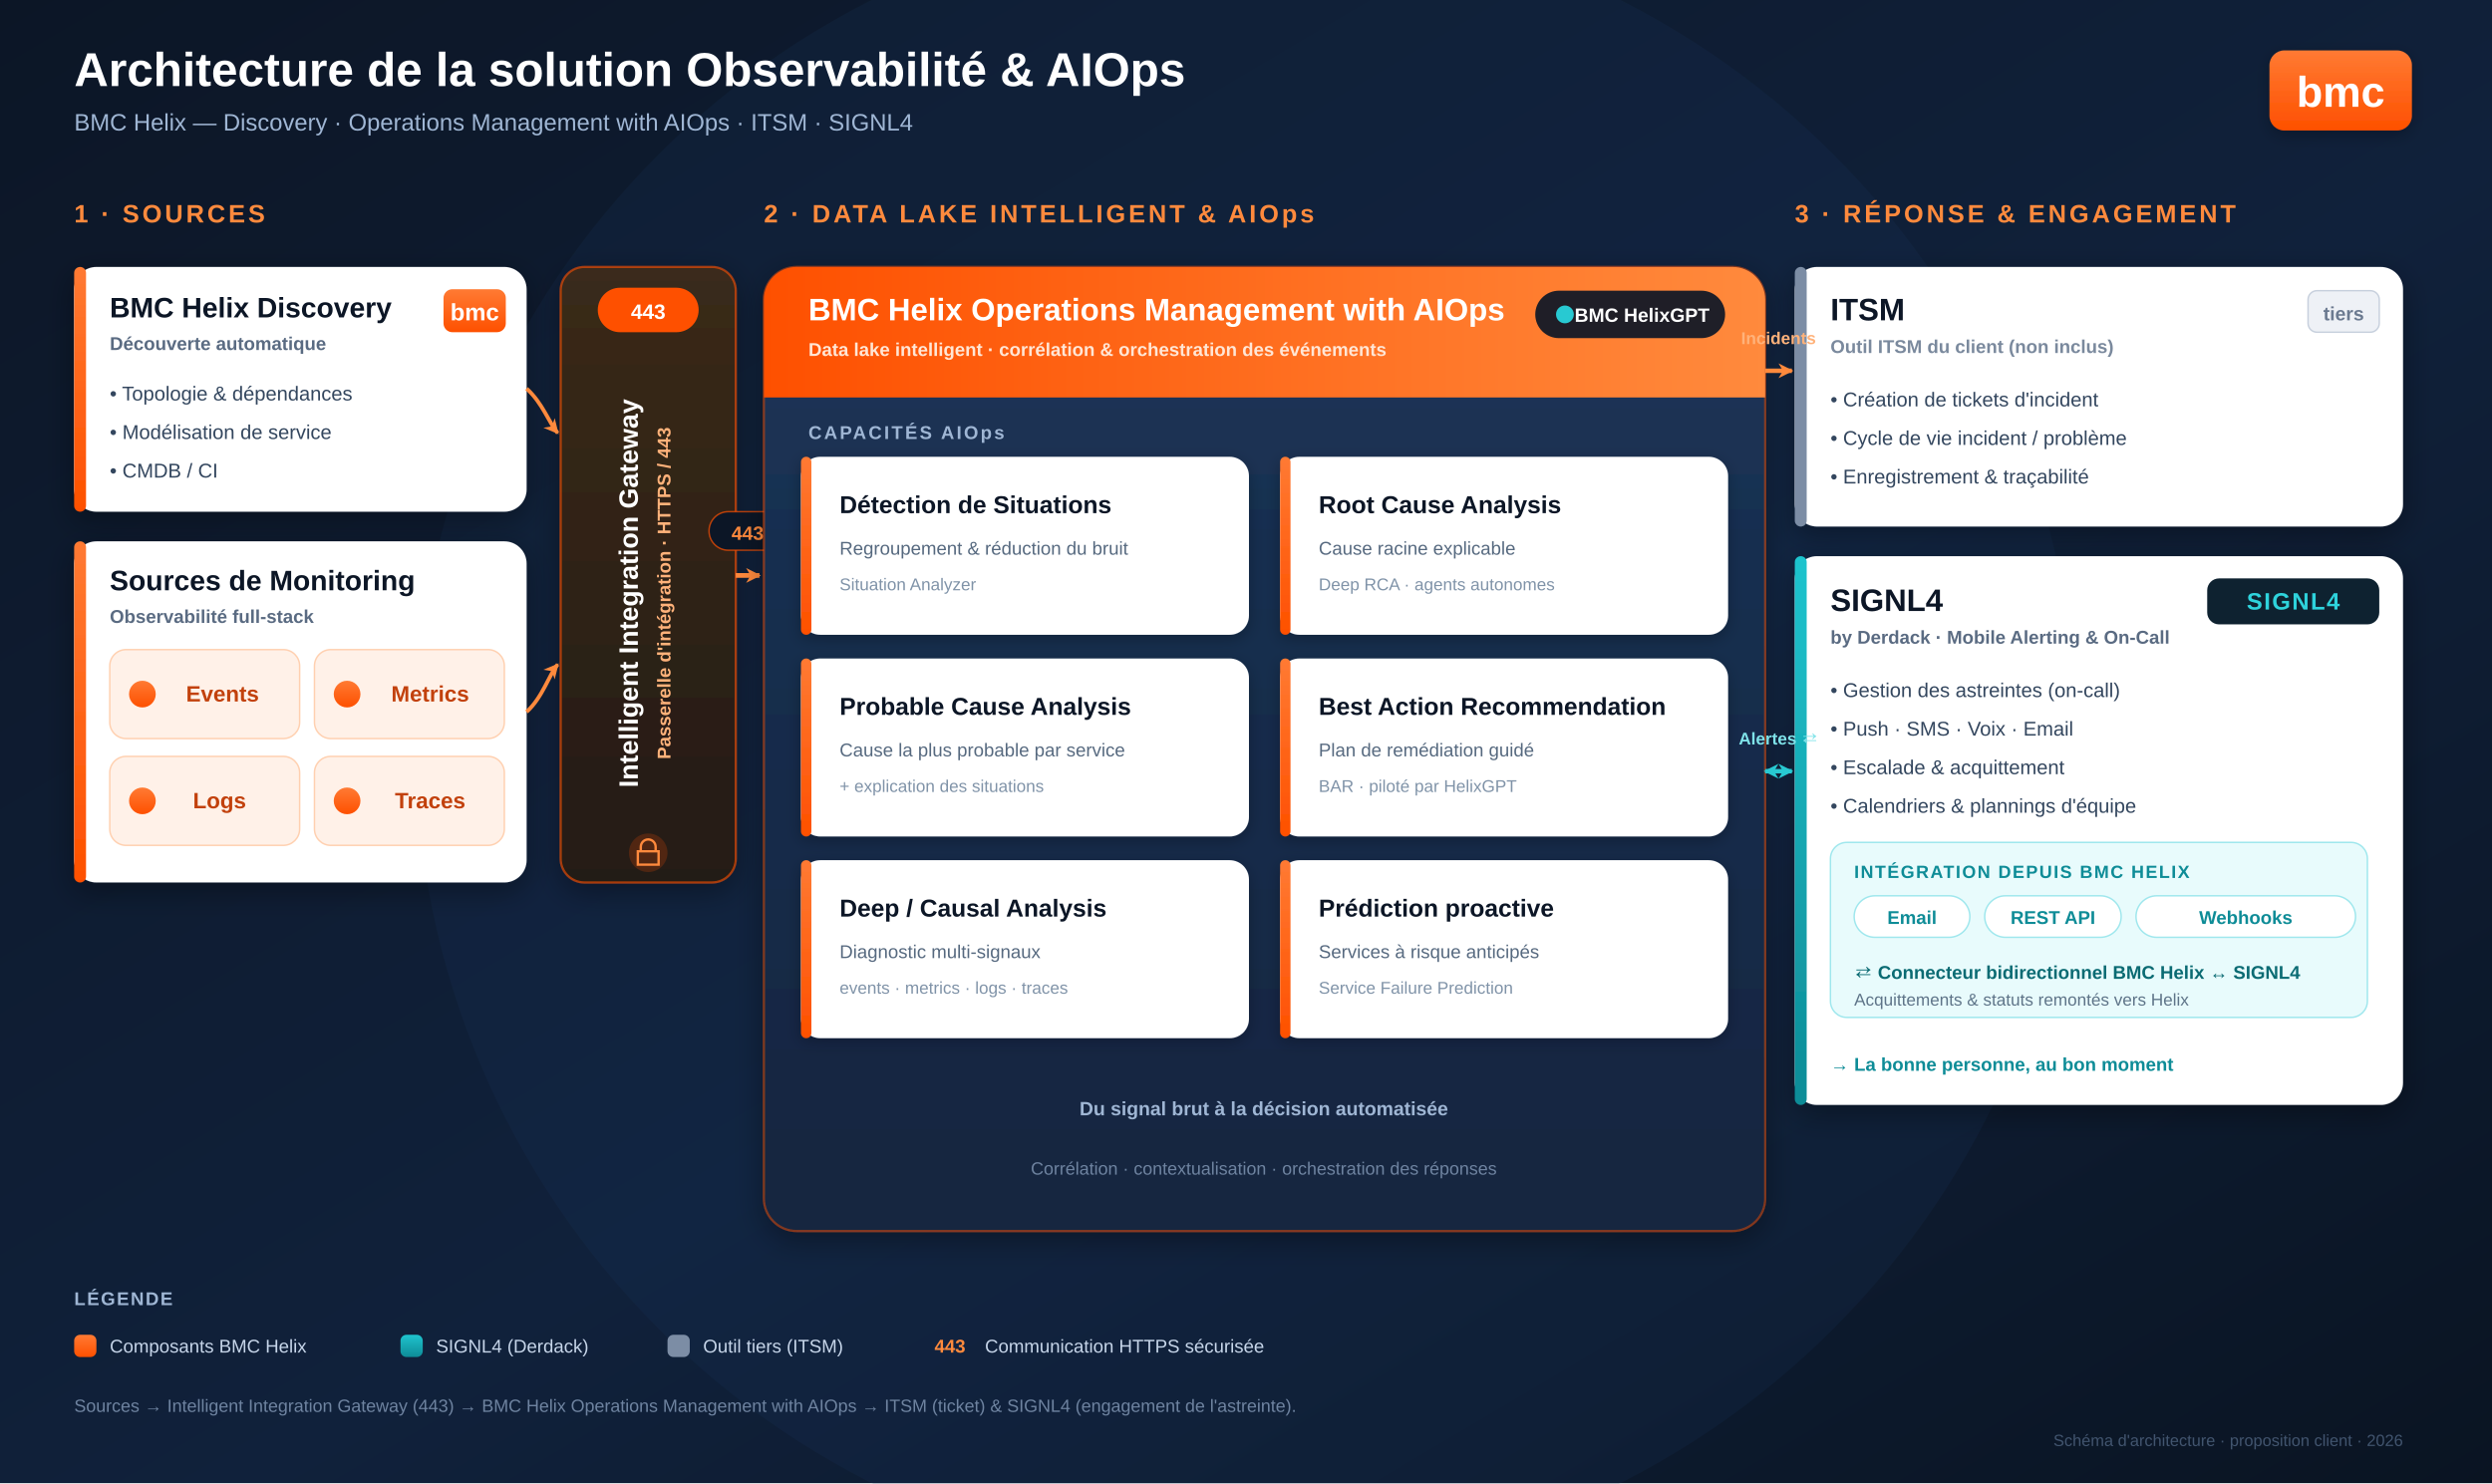
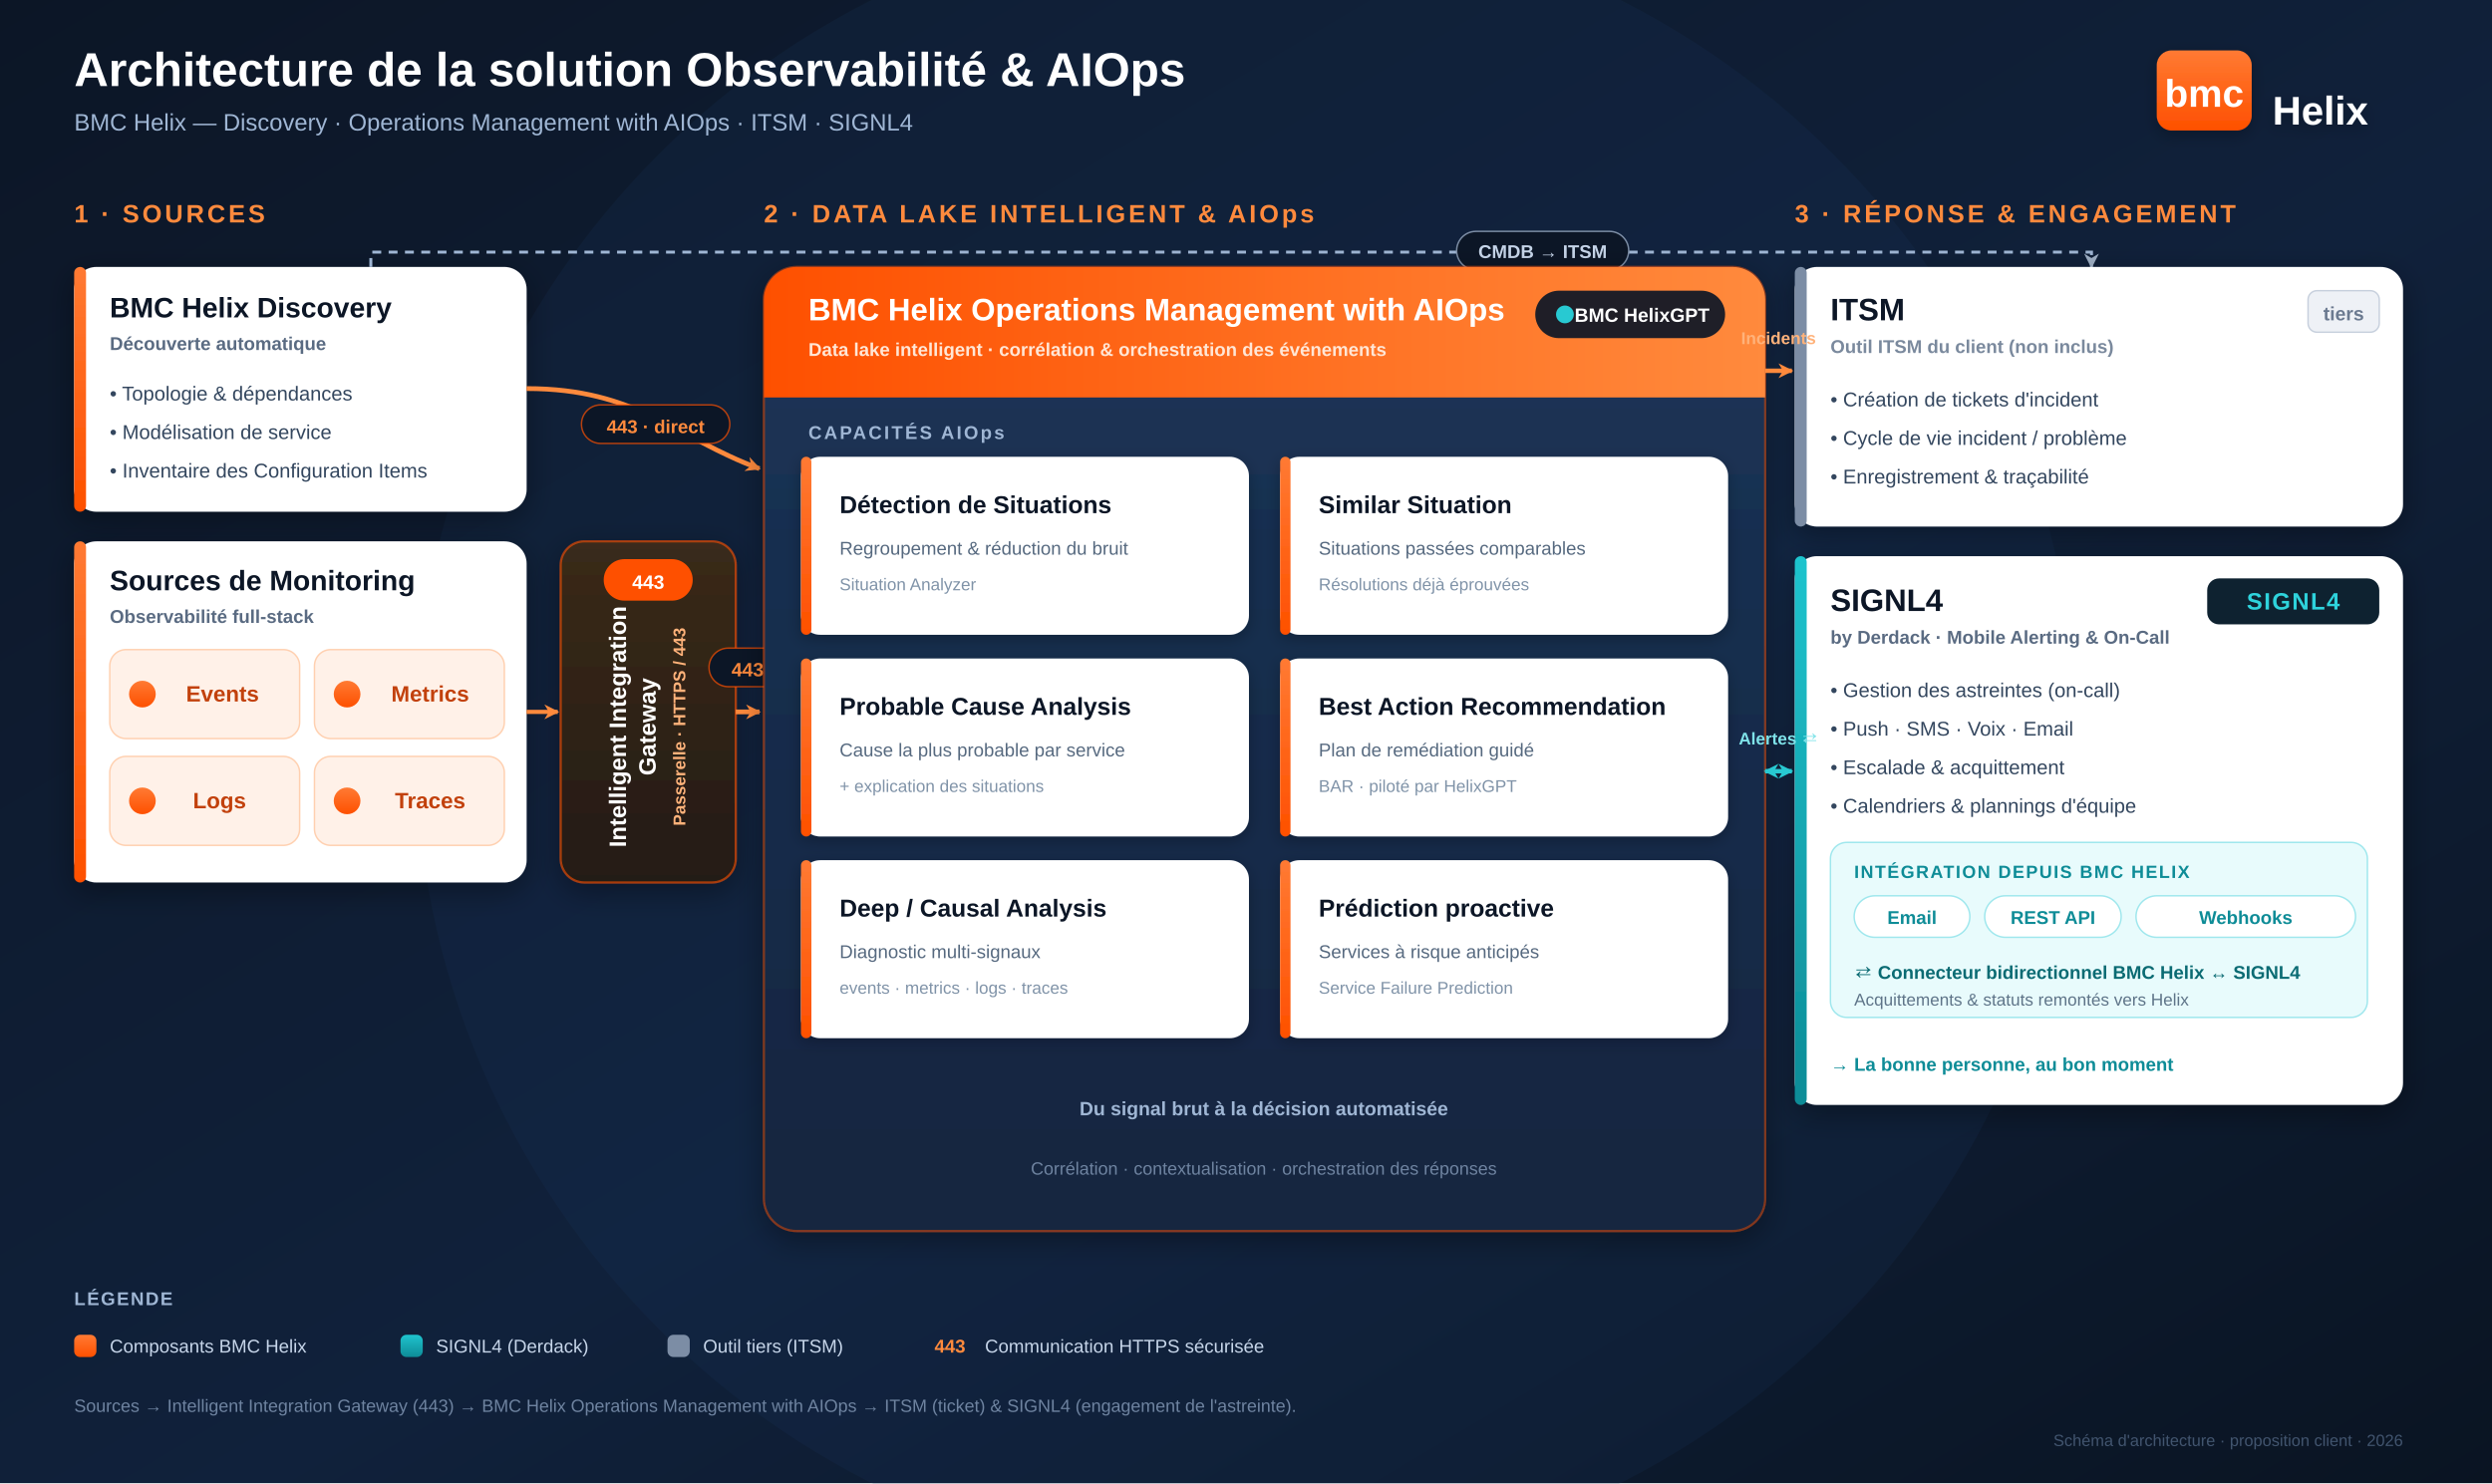
<svg xmlns="http://www.w3.org/2000/svg" width="1680" height="1000" viewBox="0 0 1680 1000" font-family="'Segoe UI','Helvetica Neue',Arial,sans-serif">
  <defs>
    <linearGradient id="bg" x1="0" y1="0" x2="1" y2="1">
      <stop offset="0" stop-color="#0C1626" />
      <stop offset="0.55" stop-color="#10213B" />
      <stop offset="1" stop-color="#0A1422" />
    </linearGradient>
    <linearGradient id="orange" x1="0" y1="0" x2="0" y2="1">
      <stop offset="0" stop-color="#FF7A33" />
      <stop offset="1" stop-color="#FE5000" />
    </linearGradient>
    <linearGradient id="orangeH" x1="0" y1="0" x2="1" y2="0">
      <stop offset="0" stop-color="#FE5000" />
      <stop offset="1" stop-color="#FF8A3D" />
    </linearGradient>
    <linearGradient id="brain" x1="0" y1="0" x2="0" y2="1">
      <stop offset="0" stop-color="#1B3357" />
      <stop offset="1" stop-color="#14253F" />
    </linearGradient>
    <linearGradient id="gw" x1="0" y1="0" x2="0" y2="1">
      <stop offset="0" stop-color="#3A2A1A" />
      <stop offset="1" stop-color="#241B12" />
    </linearGradient>
    <linearGradient id="teal" x1="0" y1="0" x2="0" y2="1">
      <stop offset="0" stop-color="#1FC4CE" />
      <stop offset="1" stop-color="#0E8C97" />
    </linearGradient>
    <filter id="shadow" x="-20%" y="-20%" width="140%" height="140%">
      <feDropShadow dx="0" dy="6" stdDeviation="10" flood-color="#000000" flood-opacity="0.35" />
    </filter>
    <filter id="softshadow" x="-30%" y="-30%" width="160%" height="160%">
      <feDropShadow dx="0" dy="3" stdDeviation="5" flood-color="#000000" flood-opacity="0.25" />
    </filter>
    <marker id="arrow" markerWidth="12" markerHeight="12" refX="9" refY="5" orient="auto" markerUnits="userSpaceOnUse">
      <path d="M0,0 L10,5 L0,10 L3,5 Z" fill="#FF8A3D" />
    </marker>
    <marker id="arrowGrey" markerWidth="12" markerHeight="12" refX="9" refY="5" orient="auto" markerUnits="userSpaceOnUse">
      <path d="M0,0 L10,5 L0,10 L3,5 Z" fill="#9FB0C6" />
    </marker>
    <marker id="arrowT" markerWidth="12" markerHeight="12" refX="9" refY="5" orient="auto" markerUnits="userSpaceOnUse">
      <path d="M0,0 L10,5 L0,10 L3,5 Z" fill="#28C9D2" />
    </marker>
    <marker id="arrowTL" markerWidth="12" markerHeight="12" refX="1" refY="5" orient="auto" markerUnits="userSpaceOnUse">
      <path d="M10,0 L0,5 L10,10 L7,5 Z" fill="#28C9D2" />
    </marker>
  </defs>
  <rect width="1680" height="1000" fill="url(#bg)" />
  <circle cx="840" cy="500" r="560" fill="#1A3A66" opacity="0.16" />
  <text x="50" y="58" fill="#FFFFFF" font-size="32" font-weight="700">Architecture de la solution Observabilité &amp; AIOps</text>
  <text x="50" y="88" fill="#9FB6D4" font-size="16">BMC Helix — Discovery · Operations Management with AIOps · ITSM · SIGNL4</text>
-   <g transform="translate(1530,34)" filter="url(#softshadow)">
-     <rect width="96" height="54" rx="10" fill="url(#orange)" />
-     <text x="48" y="38" fill="#FFFFFF" font-size="29" font-weight="800" text-anchor="middle">bmc</text>
+   <g transform="translate(1454,34)" filter="url(#softshadow)">
+     <rect width="64" height="54" rx="10" fill="url(#orange)" />
+     <text x="32" y="38" fill="#FFFFFF" font-size="26" font-weight="800" text-anchor="middle">bmc</text>
+     <text x="78" y="50" fill="#FFFFFF" font-size="27" font-weight="800">Helix</text>
  </g>
  <text x="50" y="150" fill="#FF8A3D" font-size="17" font-weight="700" letter-spacing="2">1 · SOURCES</text>
  <text x="515" y="150" fill="#FF8A3D" font-size="17" font-weight="700" letter-spacing="2">2 · DATA LAKE INTELLIGENT &amp; AIOps</text>
  <text x="1210" y="150" fill="#FF8A3D" font-size="17" font-weight="700" letter-spacing="2">3 · RÉPONSE &amp; ENGAGEMENT</text>
  <g filter="url(#shadow)">
    <rect x="50" y="180" width="305" height="165" rx="15" fill="#FFFFFF" />
    <rect x="50" y="180" width="8" height="165" rx="4" fill="url(#orange)" />
-   </g>
-   <g transform="translate(299,195)">
-     <rect width="42" height="29" rx="6" fill="url(#orange)" />
-     <text x="21" y="21" fill="#FFFFFF" font-size="16" font-weight="800" text-anchor="middle">bmc</text>
  </g>
  <text x="74" y="214" fill="#0C1626" font-size="19" font-weight="700">BMC Helix Discovery</text>
  <text x="74" y="236" fill="#5A6B82" font-size="12.5" font-weight="600">Découverte automatique</text>
  <g fill="#33465E" font-size="13.5">
    <text x="74" y="270">• Topologie &amp; dépendances</text>
    <text x="74" y="296">• Modélisation de service</text>
-     <text x="74" y="322">• CMDB / CI</text>
+     <text x="74" y="322">• Inventaire des Configuration Items</text>
  </g>
  <g filter="url(#shadow)">
    <rect x="50" y="365" width="305" height="230" rx="15" fill="#FFFFFF" />
    <rect x="50" y="365" width="8" height="230" rx="4" fill="url(#orange)" />
  </g>
  <text x="74" y="398" fill="#0C1626" font-size="19" font-weight="700">Sources de Monitoring</text>
  <text x="74" y="420" fill="#5A6B82" font-size="12.5" font-weight="600">Observabilité full-stack</text>
  <g font-size="15" font-weight="700" text-anchor="middle">
    <g transform="translate(74,438)">
      <rect width="128" height="60" rx="11" fill="#FFF1E8" stroke="#FFD0B0" />
      <circle cx="22" cy="30" r="9" fill="url(#orange)" />
      <text x="76" y="35" fill="#C2410C">Events</text>
    </g>
    <g transform="translate(212,438)">
      <rect width="128" height="60" rx="11" fill="#FFF1E8" stroke="#FFD0B0" />
      <circle cx="22" cy="30" r="9" fill="url(#orange)" />
      <text x="78" y="35" fill="#C2410C">Metrics</text>
    </g>
    <g transform="translate(74,510)">
      <rect width="128" height="60" rx="11" fill="#FFF1E8" stroke="#FFD0B0" />
      <circle cx="22" cy="30" r="9" fill="url(#orange)" />
      <text x="74" y="35" fill="#C2410C">Logs</text>
    </g>
    <g transform="translate(212,510)">
      <rect width="128" height="60" rx="11" fill="#FFF1E8" stroke="#FFD0B0" />
      <circle cx="22" cy="30" r="9" fill="url(#orange)" />
      <text x="78" y="35" fill="#C2410C">Traces</text>
    </g>
  </g>
  <g filter="url(#shadow)">
-     <rect x="378" y="180" width="118" height="415" rx="16" fill="url(#gw)" stroke="#FE5000" stroke-opacity="0.6" stroke-width="1.5" />
-   </g>
-   <g transform="translate(437,210)">
-     <rect x="-34" y="-16" width="68" height="30" rx="15" fill="#FE5000" />
-     <text x="0" y="5" fill="#FFFFFF" font-size="14" font-weight="800" text-anchor="middle">443</text>
-   </g>
-   <g transform="translate(437,400) rotate(-90)">
-     <text text-anchor="middle" y="-7" fill="#FFFFFF" font-size="18" font-weight="700">Intelligent Integration Gateway</text>
-     <text text-anchor="middle" y="15" fill="#FFB27A" font-size="12.5" font-weight="600">Passerelle d'intégration · HTTPS / 443</text>
-   </g>
-   <g transform="translate(437,575)">
-     <circle r="13" fill="#FE5000" opacity="0.2" />
-     <path d="M-5,-1 v-3 a5,5 0 0 1 10,0 v3 M-7,-1 h14 v9 h-14 z" fill="none" stroke="#FF8A3D" stroke-width="1.6" />
-   </g>
-   <path d="M355,262 C366,272 370,285 376,292" fill="none" stroke="#FF8A3D" stroke-width="2.6" marker-end="url(#arrow)" />
-   <path d="M355,480 C366,470 370,455 376,448" fill="none" stroke="#FF8A3D" stroke-width="2.6" marker-end="url(#arrow)" />
-   <path d="M496,388 L512,388" fill="none" stroke="#FF8A3D" stroke-width="3.2" marker-end="url(#arrow)" />
-   <g transform="translate(504,360)">
+     <rect x="378" y="365" width="118" height="230" rx="16" fill="url(#gw)" stroke="#FE5000" stroke-opacity="0.6" stroke-width="1.5" />
+   </g>
+   <g transform="translate(437,392)">
+     <rect x="-30" y="-15" width="60" height="28" rx="14" fill="#FE5000" />
+     <text x="0" y="5" fill="#FFFFFF" font-size="13" font-weight="800" text-anchor="middle">443</text>
+   </g>
+   <g transform="translate(437,490) rotate(-90)">
+     <text text-anchor="middle" y="-15" fill="#FFFFFF" font-size="16" font-weight="700">Intelligent Integration</text>
+     <text text-anchor="middle" y="5" fill="#FFFFFF" font-size="16" font-weight="700">Gateway</text>
+     <text text-anchor="middle" y="25" fill="#FFB27A" font-size="11.5" font-weight="600">Passerelle · HTTPS / 443</text>
+   </g>
+   <path d="M355,262 C430,262 455,295 512,316" fill="none" stroke="#FF8A3D" stroke-width="3.2" marker-end="url(#arrow)" />
+   <g transform="translate(442,288)">
+     <rect x="-50" y="-15" width="100" height="26" rx="13" fill="#0C1626" stroke="#FE5000" stroke-opacity="0.7" />
+     <text x="0" y="4" fill="#FF8A3D" font-size="12.5" font-weight="800" text-anchor="middle">443 · direct</text>
+   </g>
+   <path d="M355,480 L376,480" fill="none" stroke="#FF8A3D" stroke-width="2.8" marker-end="url(#arrow)" />
+   <path d="M496,480 L512,480" fill="none" stroke="#FF8A3D" stroke-width="3.2" marker-end="url(#arrow)" />
+   <g transform="translate(504,452)">
    <rect x="-26" y="-15" width="52" height="26" rx="13" fill="#0C1626" stroke="#FE5000" stroke-opacity="0.7" />
    <text x="0" y="4" fill="#FF8A3D" font-size="13" font-weight="800" text-anchor="middle">443</text>
+   </g>
+   <path d="M250,180 L250,170 L1410,170 L1410,180" fill="none" stroke="#9FB6D4" stroke-width="2" stroke-dasharray="6 5" marker-end="url(#arrowGrey)" />
+   <g transform="translate(1040,170)">
+     <rect x="-58" y="-14" width="116" height="26" rx="13" fill="#0C1626" stroke="#7C8DA5" />
+     <text x="0" y="4" fill="#C7D6EA" font-size="12.5" font-weight="800" text-anchor="middle">CMDB → ITSM</text>
  </g>
  <g filter="url(#shadow)">
    <rect x="515" y="180" width="675" height="650" rx="22" fill="url(#brain)" />
    <rect x="515" y="180" width="675" height="650" rx="22" fill="none" stroke="#FE5000" stroke-opacity="0.45" stroke-width="1.5" />
  </g>
  <path d="M515,202 a22,22 0 0 1 22,-22 h631 a22,22 0 0 1 22,22 v66 h-675 z" fill="url(#orangeH)" />
  <text x="545" y="216" fill="#FFFFFF" font-size="21" font-weight="800">BMC Helix Operations Management with AIOps</text>
  <text x="545" y="240" fill="#FFE6D5" font-size="12.5" font-weight="600">Data lake intelligent · corrélation &amp; orchestration des événements</text>
  <g transform="translate(1035,196)">
    <rect width="128" height="32" rx="16" fill="#0C1626" opacity="0.92" />
    <circle cx="20" cy="16" r="6" fill="#28C9D2" />
    <text x="72" y="21" fill="#FFFFFF" font-size="13" font-weight="700" text-anchor="middle">BMC HelixGPT</text>
  </g>
  <text x="545" y="296" fill="#9FB6D4" font-size="12.5" font-weight="700" letter-spacing="1.5">CAPACITÉS AIOps</text>
  <g filter="url(#softshadow)">
    <rect x="540" y="308" width="302" height="120" rx="13" fill="#FFFFFF" />
    <rect x="540" y="308" width="7" height="120" rx="3.5" fill="url(#orange)" />
  </g>
  <text x="566" y="346" fill="#0C1626" font-size="16.5" font-weight="700">Détection de Situations</text>
  <text x="566" y="374" fill="#56697F" font-size="12.5">Regroupement &amp; réduction du bruit</text>
  <text x="566" y="398" fill="#8093A8" font-size="11.5">Situation Analyzer</text>
  <g filter="url(#softshadow)">
    <rect x="863" y="308" width="302" height="120" rx="13" fill="#FFFFFF" />
    <rect x="863" y="308" width="7" height="120" rx="3.5" fill="url(#orange)" />
  </g>
-   <text x="889" y="346" fill="#0C1626" font-size="16.5" font-weight="700">Root Cause Analysis</text>
-   <text x="889" y="374" fill="#56697F" font-size="12.5">Cause racine explicable</text>
-   <text x="889" y="398" fill="#8093A8" font-size="11.5">Deep RCA · agents autonomes</text>
+   <text x="889" y="346" fill="#0C1626" font-size="16.5" font-weight="700">Similar Situation</text>
+   <text x="889" y="374" fill="#56697F" font-size="12.5">Situations passées comparables</text>
+   <text x="889" y="398" fill="#8093A8" font-size="11.5">Résolutions déjà éprouvées</text>
  <g filter="url(#softshadow)">
    <rect x="540" y="444" width="302" height="120" rx="13" fill="#FFFFFF" />
    <rect x="540" y="444" width="7" height="120" rx="3.5" fill="url(#orange)" />
  </g>
  <text x="566" y="482" fill="#0C1626" font-size="16.5" font-weight="700">Probable Cause Analysis</text>
  <text x="566" y="510" fill="#56697F" font-size="12.5">Cause la plus probable par service</text>
  <text x="566" y="534" fill="#8093A8" font-size="11.5">+ explication des situations</text>
  <g filter="url(#softshadow)">
    <rect x="863" y="444" width="302" height="120" rx="13" fill="#FFFFFF" />
    <rect x="863" y="444" width="7" height="120" rx="3.5" fill="url(#orange)" />
  </g>
  <text x="889" y="482" fill="#0C1626" font-size="16.5" font-weight="700">Best Action Recommendation</text>
  <text x="889" y="510" fill="#56697F" font-size="12.5">Plan de remédiation guidé</text>
  <text x="889" y="534" fill="#8093A8" font-size="11.5">BAR · piloté par HelixGPT</text>
  <g filter="url(#softshadow)">
    <rect x="540" y="580" width="302" height="120" rx="13" fill="#FFFFFF" />
    <rect x="540" y="580" width="7" height="120" rx="3.5" fill="url(#orange)" />
  </g>
  <text x="566" y="618" fill="#0C1626" font-size="16.5" font-weight="700">Deep / Causal Analysis</text>
  <text x="566" y="646" fill="#56697F" font-size="12.5">Diagnostic multi-signaux</text>
  <text x="566" y="670" fill="#8093A8" font-size="11.5">events · metrics · logs · traces</text>
  <g filter="url(#softshadow)">
    <rect x="863" y="580" width="302" height="120" rx="13" fill="#FFFFFF" />
    <rect x="863" y="580" width="7" height="120" rx="3.5" fill="url(#orange)" />
  </g>
  <text x="889" y="618" fill="#0C1626" font-size="16.5" font-weight="700">Prédiction proactive</text>
  <text x="889" y="646" fill="#56697F" font-size="12.5">Services à risque anticipés</text>
  <text x="889" y="670" fill="#8093A8" font-size="11.5">Service Failure Prediction</text>
  <text x="852" y="752" fill="#9FB6D4" font-size="13" font-weight="600" text-anchor="middle">Du signal brut à la décision automatisée</text>
  <text x="852" y="792" fill="#6E83A0" font-size="12" text-anchor="middle">Corrélation · contextualisation · orchestration des réponses</text>
  <g filter="url(#shadow)">
    <rect x="1210" y="180" width="410" height="175" rx="15" fill="#FFFFFF" />
    <rect x="1210" y="180" width="8" height="175" rx="4" fill="#7C8DA5" />
  </g>
  <g transform="translate(1556,196)">
    <rect width="48" height="28" rx="6" fill="#EEF1F6" stroke="#C7D0DD" />
    <text x="24" y="20" fill="#6B7A90" font-size="13" font-weight="700" text-anchor="middle">tiers</text>
  </g>
  <text x="1234" y="216" fill="#0C1626" font-size="21" font-weight="700">ITSM</text>
  <text x="1234" y="238" fill="#7A899D" font-size="12.5" font-weight="600">Outil ITSM du client (non inclus)</text>
  <g fill="#33465E" font-size="13.5">
    <text x="1234" y="274">• Création de tickets d'incident</text>
    <text x="1234" y="300">• Cycle de vie incident / problème</text>
    <text x="1234" y="326">• Enregistrement &amp; traçabilité</text>
  </g>
  <g filter="url(#shadow)">
    <rect x="1210" y="375" width="410" height="370" rx="15" fill="#FFFFFF" />
    <rect x="1210" y="375" width="8" height="370" rx="4" fill="url(#teal)" />
  </g>
  <g transform="translate(1488,390)">
    <rect width="116" height="31" rx="8" fill="#0E2230" />
    <text x="58" y="21" fill="#2ED3DC" font-size="16" font-weight="800" text-anchor="middle" letter-spacing="1">SIGNL4</text>
  </g>
  <text x="1234" y="412" fill="#0C1626" font-size="21" font-weight="700">SIGNL4</text>
  <text x="1234" y="434" fill="#5A6B82" font-size="12.5" font-weight="600">by Derdack · Mobile Alerting &amp; On-Call</text>
  <g fill="#33465E" font-size="13.5">
    <text x="1234" y="470">• Gestion des astreintes (on-call)</text>
    <text x="1234" y="496">• Push · SMS · Voix · Email</text>
    <text x="1234" y="522">• Escalade &amp; acquittement</text>
    <text x="1234" y="548">• Calendriers &amp; plannings d'équipe</text>
  </g>
  <rect x="1234" y="568" width="362" height="118" rx="11" fill="#E8FBFC" stroke="#9FE7ED" />
  <text x="1250" y="592" fill="#0E8C97" font-size="12" font-weight="800" letter-spacing="1">INTÉGRATION DEPUIS BMC HELIX</text>
  <g font-size="12.5" font-weight="700" text-anchor="middle" fill="#0E8C97">
    <g transform="translate(1250,604)">
      <rect width="78" height="28" rx="14" fill="#FFFFFF" stroke="#9FE7ED" />
      <text x="39" y="19">Email</text>
    </g>
    <g transform="translate(1338,604)">
      <rect width="92" height="28" rx="14" fill="#FFFFFF" stroke="#9FE7ED" />
      <text x="46" y="19">REST API</text>
    </g>
    <g transform="translate(1440,604)">
      <rect width="148" height="28" rx="14" fill="#FFFFFF" stroke="#9FE7ED" />
      <text x="74" y="19">Webhooks</text>
    </g>
  </g>
  <text x="1250" y="660" fill="#0B6B73" font-size="12.5" font-weight="700">⇄ Connecteur bidirectionnel BMC Helix ↔ SIGNL4</text>
  <text x="1250" y="678" fill="#5E7488" font-size="11.5">Acquittements &amp; statuts remontés vers Helix</text>
  <text x="1234" y="722" fill="#0E8C97" font-size="12.5" font-weight="700">→ La bonne personne, au bon moment</text>
  <path d="M1190,250 L1208,250" fill="none" stroke="#FF8A3D" stroke-width="3" marker-end="url(#arrow)" />
  <g transform="translate(1199,232)">
    <text x="0" y="0" fill="#FFB27A" font-size="11.5" font-weight="700" text-anchor="middle">Incidents</text>
  </g>
  <path d="M1208,520 L1190,520" fill="none" stroke="#28C9D2" stroke-width="3" marker-start="url(#arrowTL)" marker-end="url(#arrowT)" />
  <g transform="translate(1199,502)">
    <text x="0" y="0" fill="#7FE3E9" font-size="11.5" font-weight="700" text-anchor="middle">Alertes ⇄</text>
  </g>
  <g transform="translate(50,880)">
    <text x="0" y="0" fill="#9FB6D4" font-size="12.5" font-weight="700" letter-spacing="1">LÉGENDE</text>
    <g transform="translate(0,20)">
      <rect width="15" height="15" rx="4" fill="url(#orange)" />
      <text x="24" y="12" fill="#C7D6EA" font-size="12.5">Composants BMC Helix</text>
      <g transform="translate(220,0)">
        <rect width="15" height="15" rx="4" fill="url(#teal)" />
        <text x="24" y="12" fill="#C7D6EA" font-size="12.5">SIGNL4 (Derdack)</text>
      </g>
      <g transform="translate(400,0)">
        <rect width="15" height="15" rx="4" fill="#7C8DA5" />
        <text x="24" y="12" fill="#C7D6EA" font-size="12.5">Outil tiers (ITSM)</text>
      </g>
      <g transform="translate(580,0)">
        <text x="0" y="12" fill="#FF8A3D" font-size="12.5" font-weight="800">443</text>
        <text x="34" y="12" fill="#C7D6EA" font-size="12.5">Communication HTTPS sécurisée</text>
      </g>
    </g>
  </g>
  <text x="50" y="952" fill="#6E83A0" font-size="12">Sources → Intelligent Integration Gateway (443) → BMC Helix Operations Management with AIOps → ITSM (ticket) &amp; SIGNL4 (engagement de l'astreinte).</text>
  <text x="1620" y="975" fill="#41546E" font-size="11" text-anchor="end">Schéma d'architecture · proposition client · 2026</text>
</svg>
